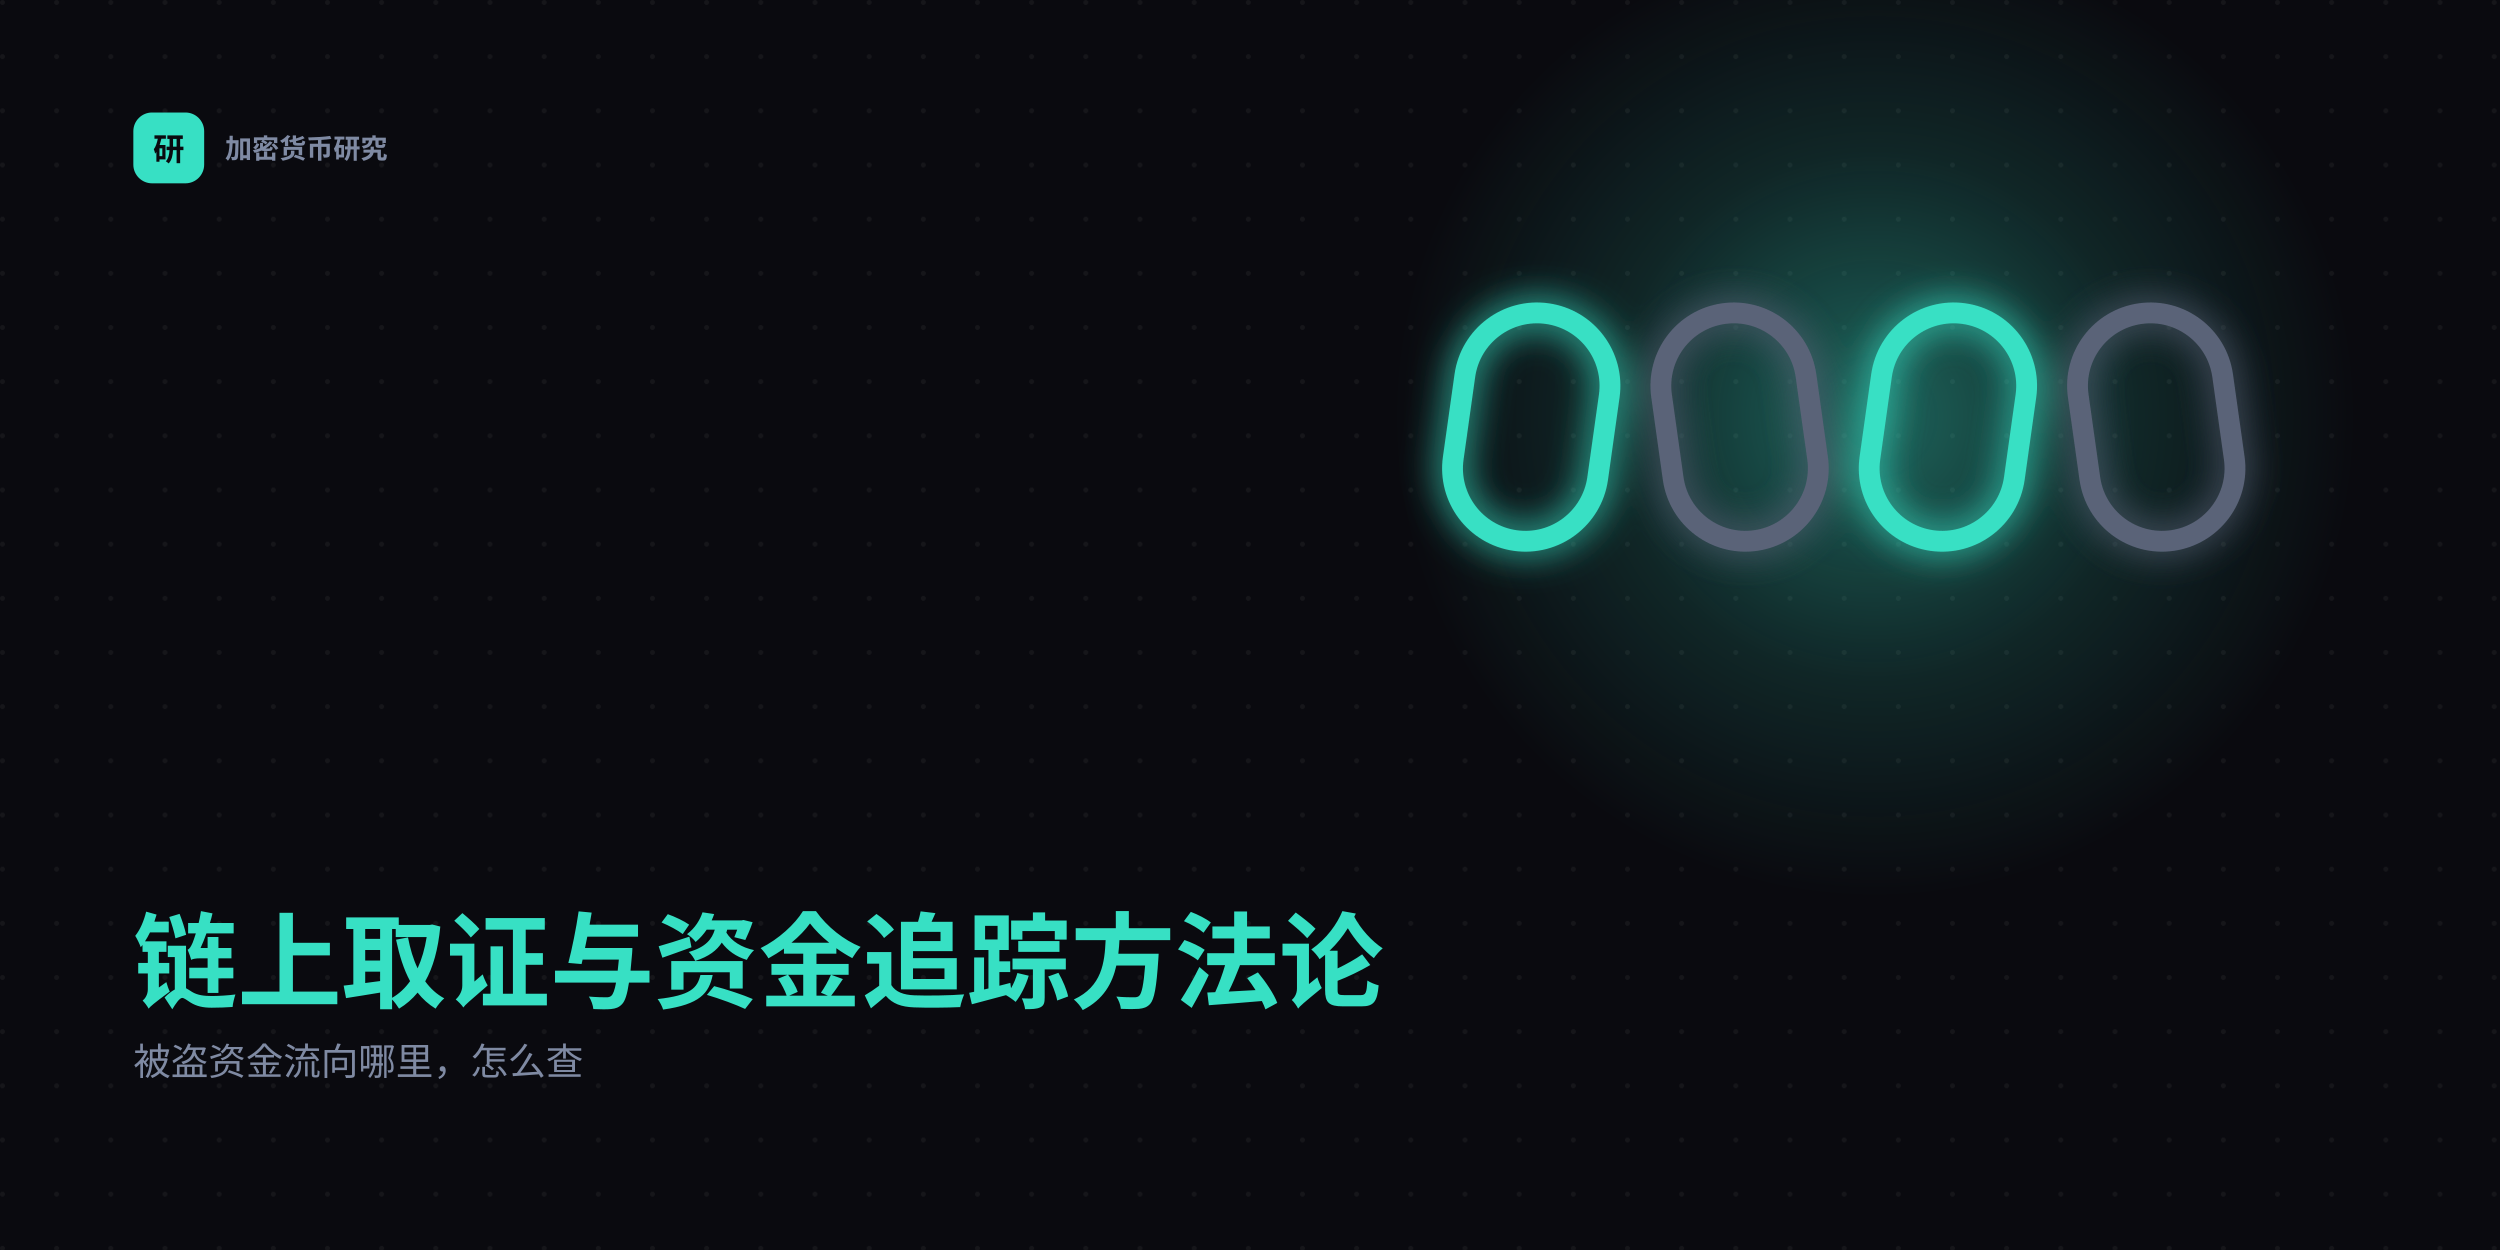
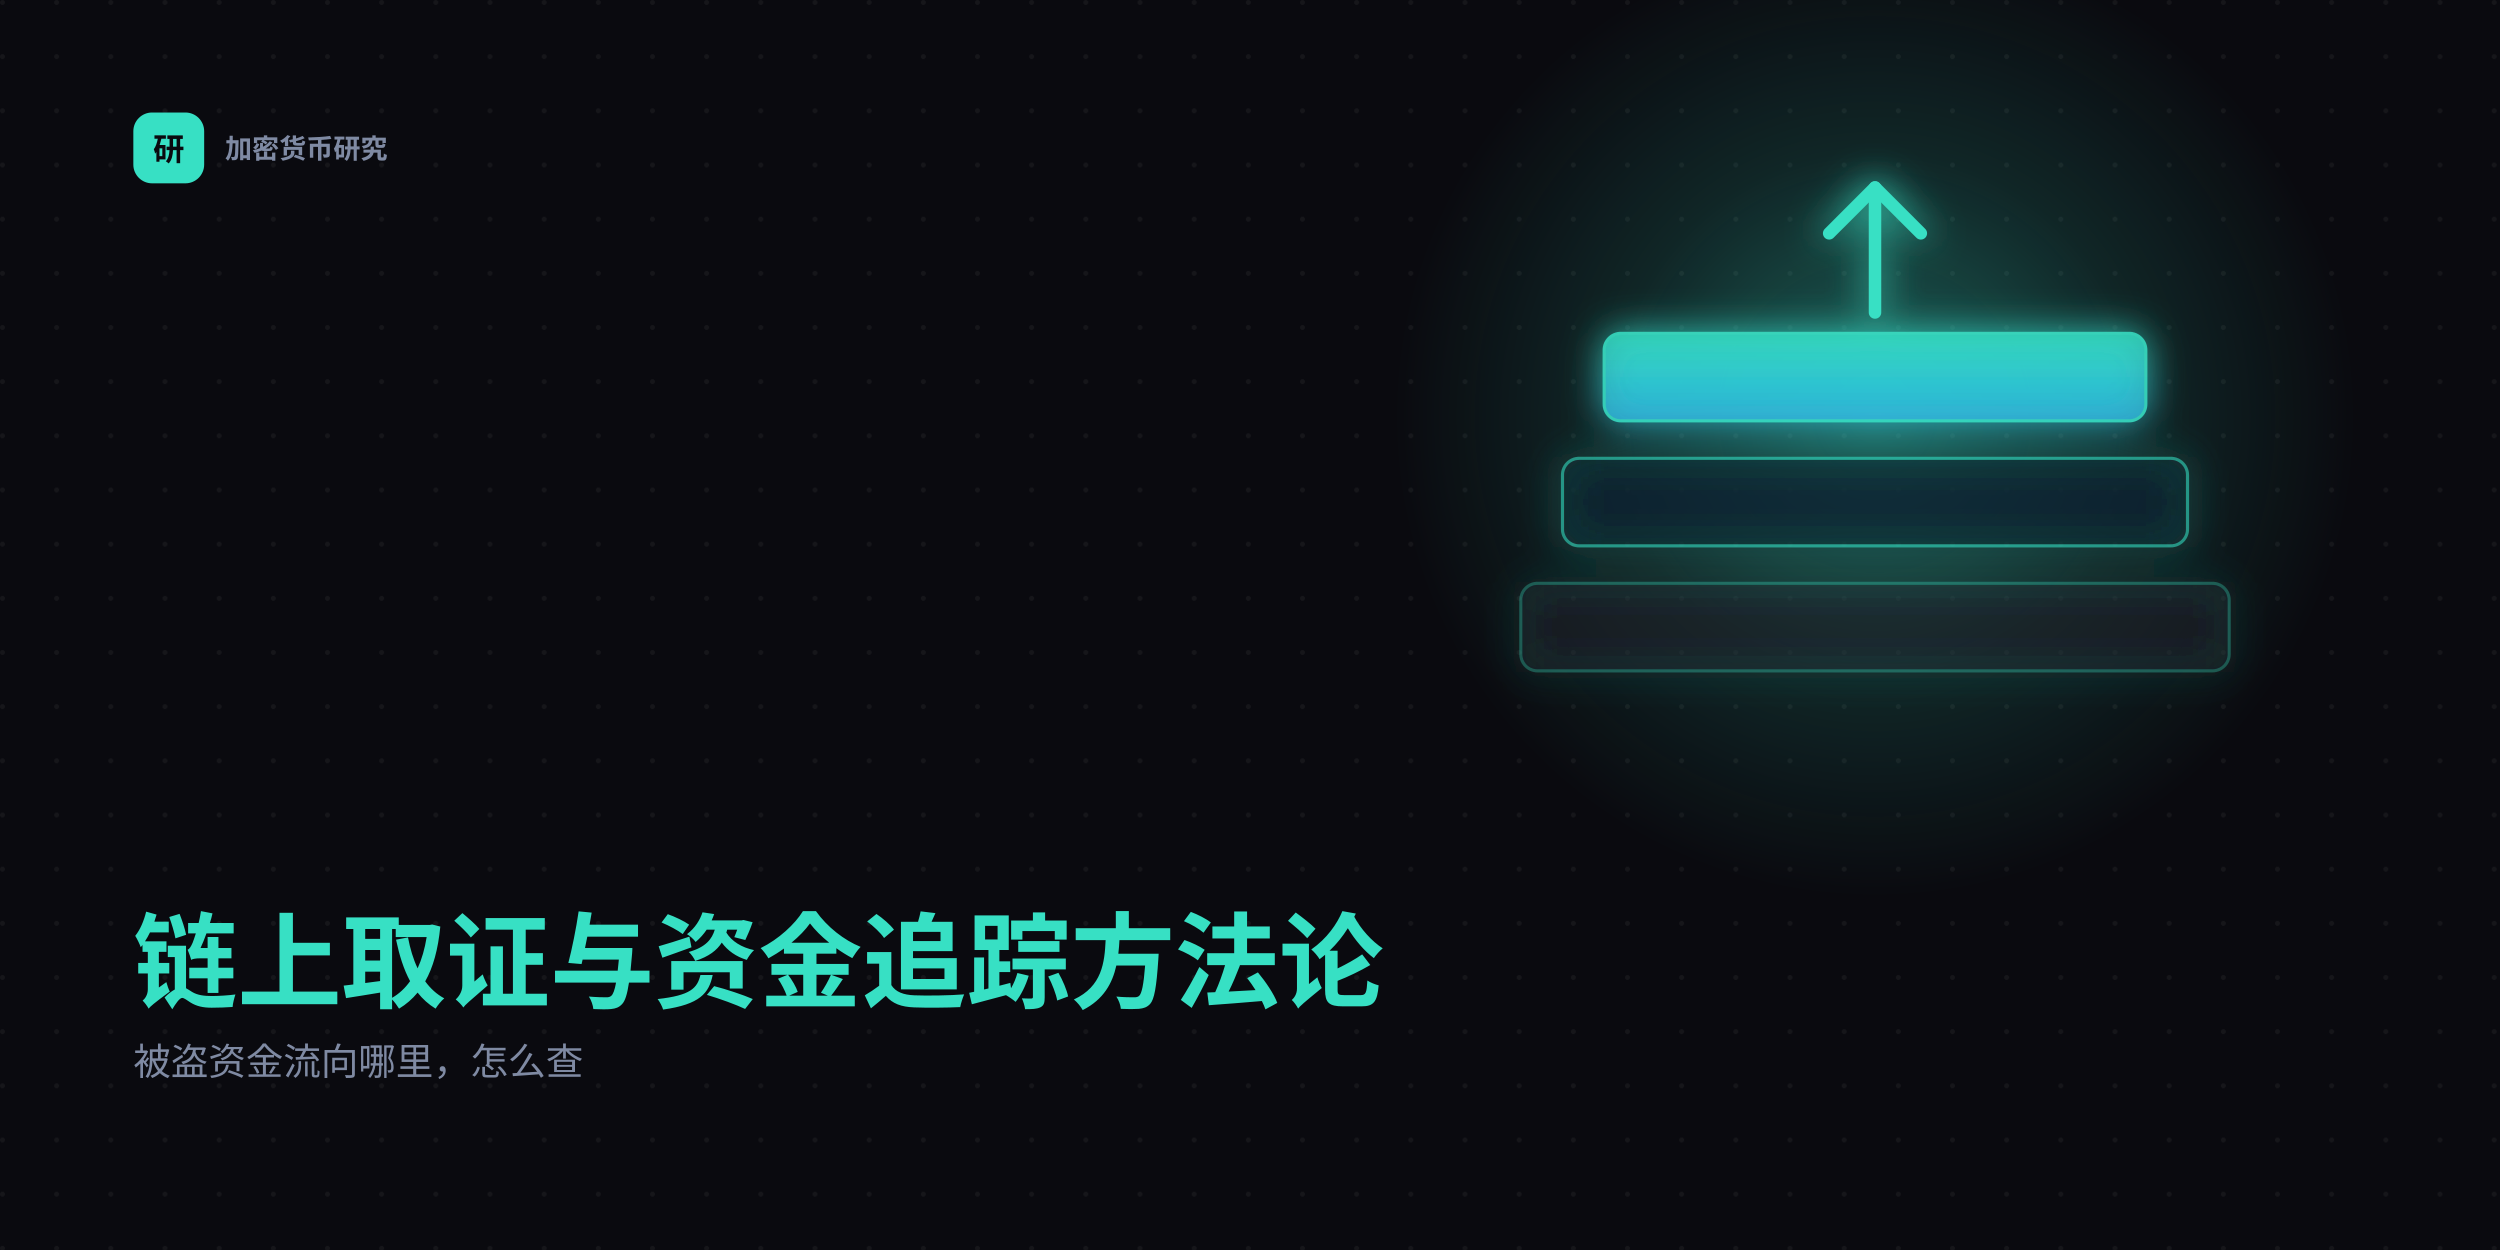
<svg xmlns="http://www.w3.org/2000/svg" viewBox="0 0 1200 600" role="img" aria-label="链上取证与资金追踪方法论：被盗资金流向哪里，怎么查 主题配图">
  <defs>
    <radialGradient id="glowonchainforzh" cx="50%" cy="50%" r="50%">
      <stop offset="0%" stop-color="#37e0c4" stop-opacity="0.42" />
      <stop offset="55%" stop-color="#37e0c4" stop-opacity="0.13" />
      <stop offset="100%" stop-color="#37e0c4" stop-opacity="0" />
    </radialGradient>
    <linearGradient id="baronchainforzh" x1="0" y1="1" x2="0" y2="0">
      <stop offset="0%" stop-color="#2fb6e0" stop-opacity="0.95" />
      <stop offset="100%" stop-color="#37e0c4" stop-opacity="0.95" />
    </linearGradient>
    <filter id="softonchainforzh" x="-80%" y="-80%" width="260%" height="260%">
      <feGaussianBlur stdDeviation="9" result="b" />
      <feMerge>
        <feMergeNode in="b" />
        <feMergeNode in="SourceGraphic" />
      </feMerge>
    </filter>
    <pattern id="dotsonchainforzh" width="26" height="26" patternUnits="userSpaceOnUse">
      <circle cx="1.2" cy="1.2" r="1.2" fill="#ffffff" fill-opacity="0.05" />
    </pattern>
  </defs>
  <rect width="1200" height="600" fill="#0a0a0f" />
  <rect width="1200" height="600" fill="url(#dotsonchainforzh)" />
  <g transform="translate(64,54)">
    <rect x="0" y="0" width="34" height="34" rx="9" fill="#37e0c4" />
    <text x="17" y="23" font-family="'Segoe UI',Arial,sans-serif" font-size="15" font-weight="700" fill="#0a0a0f" text-anchor="middle">研</text>
    <text x="44" y="22" font-family="'Segoe UI',Arial,sans-serif" font-size="13" font-weight="600" fill="#7f8aa3">加密货币研究</text>
  </g>
  <circle cx="900" cy="200" r="230" fill="url(#glowonchainforzh)" />
  <g filter="url(#softonchainforzh)">
-     <rect x="700" y="150" width="70" height="110" rx="35" fill="none" stroke="#37e0c4" stroke-width="10" transform="rotate(8 735 205)" />
-     <rect x="800" y="150" width="70" height="110" rx="35" fill="none" stroke="#5a6478" stroke-width="10" transform="rotate(-8 835 205)" />
-     <rect x="900" y="150" width="70" height="110" rx="35" fill="none" stroke="#37e0c4" stroke-width="10" transform="rotate(8 935 205)" />
-     <rect x="1000" y="150" width="70" height="110" rx="35" fill="none" stroke="#5a6478" stroke-width="10" transform="rotate(-8 1035 205)" />
+     <rect x="730" y="280" width="340" height="42" rx="8" fill="#1a2230" opacity="0.3" stroke="#37e0c4" stroke-width="1.5" />
+     <rect x="750" y="220" width="300" height="42" rx="8" fill="#1a2230" opacity="0.55" stroke="#37e0c4" stroke-width="1.5" />
+     <rect x="770" y="160" width="260" height="42" rx="8" fill="url(#baronchainforzh)" opacity="0.85" stroke="#37e0c4" stroke-width="1.5" />
+     <path d="M900 150 L900 90" stroke="#37e0c4" stroke-width="6" stroke-linecap="round" />
+     <path d="M878 112 l22 -22 l22 22" stroke="#37e0c4" stroke-width="6" fill="none" stroke-linecap="round" stroke-linejoin="round" />
  </g>
  <g font-family="'Segoe UI',Arial,sans-serif" font-weight="800">
    <text font-size="50" fill="#37e0c4">
      <tspan x="64" y="480">链上取证与资金追踪方法论</tspan>
    </text>
  </g>
  <text x="64" y="516" font-family="'Segoe UI',Arial,sans-serif" font-size="18" fill="#7f8aa3">被盗资金流向哪里，怎么查</text>
</svg>
